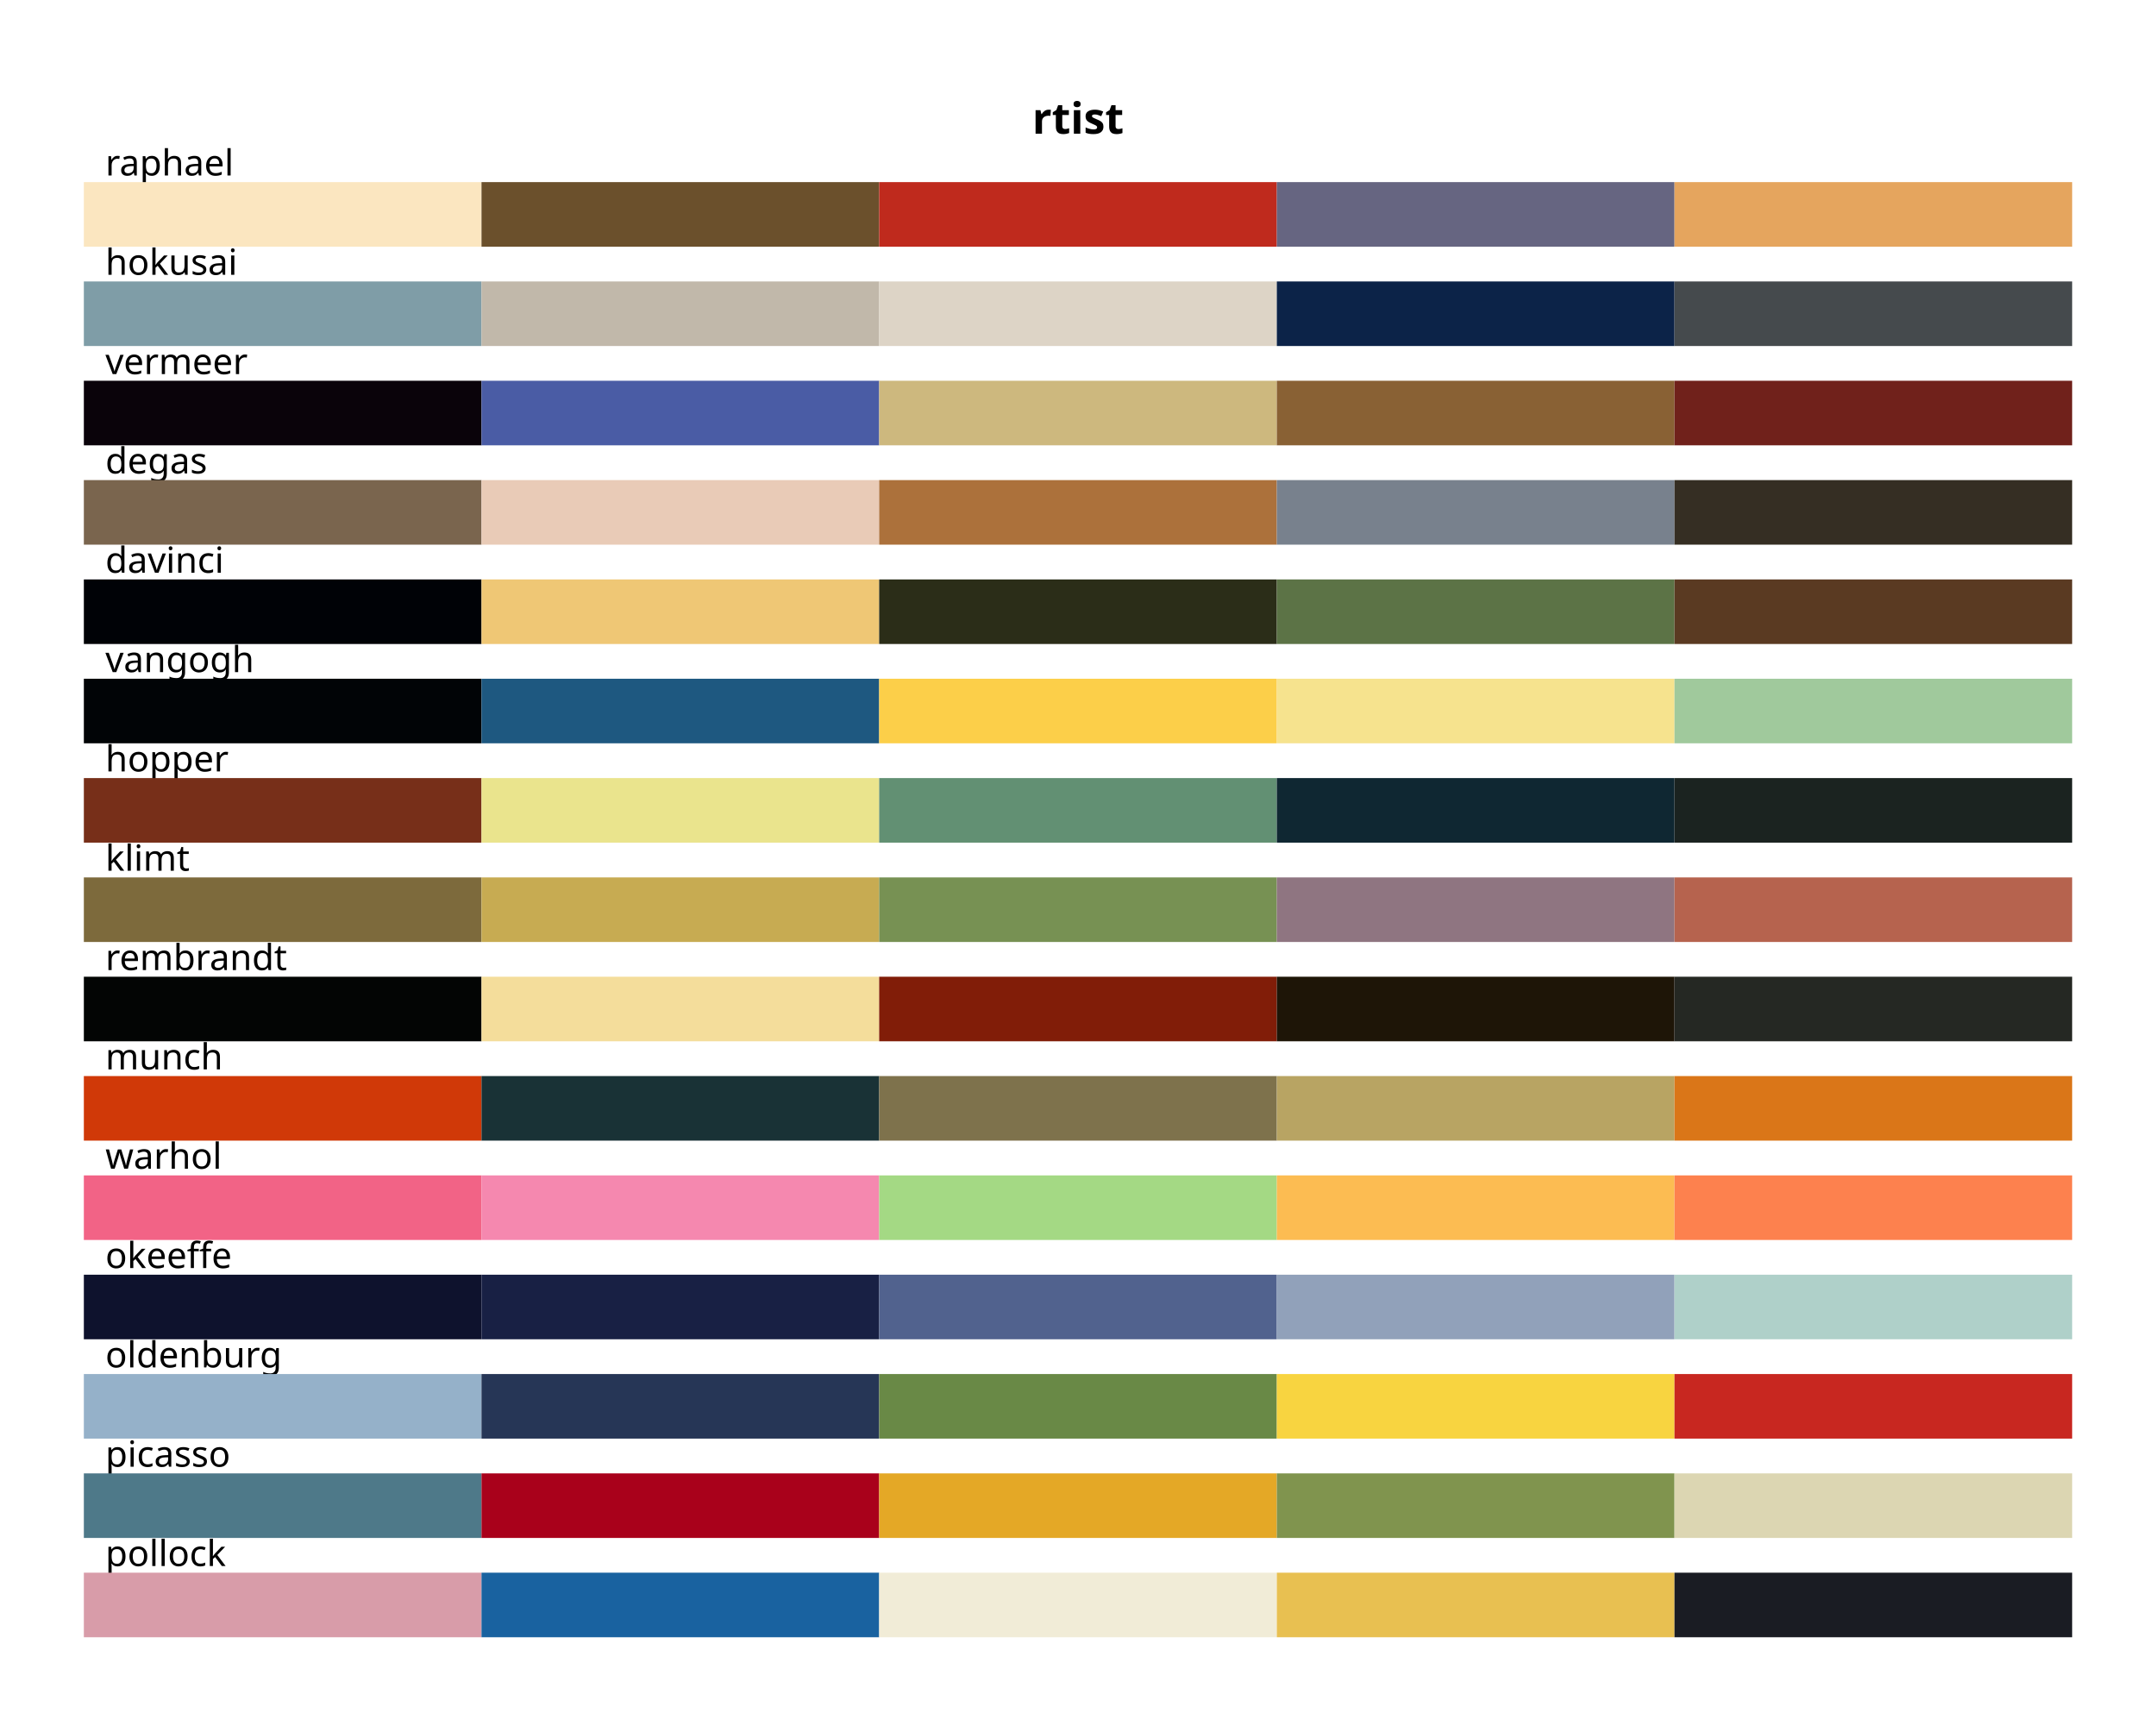
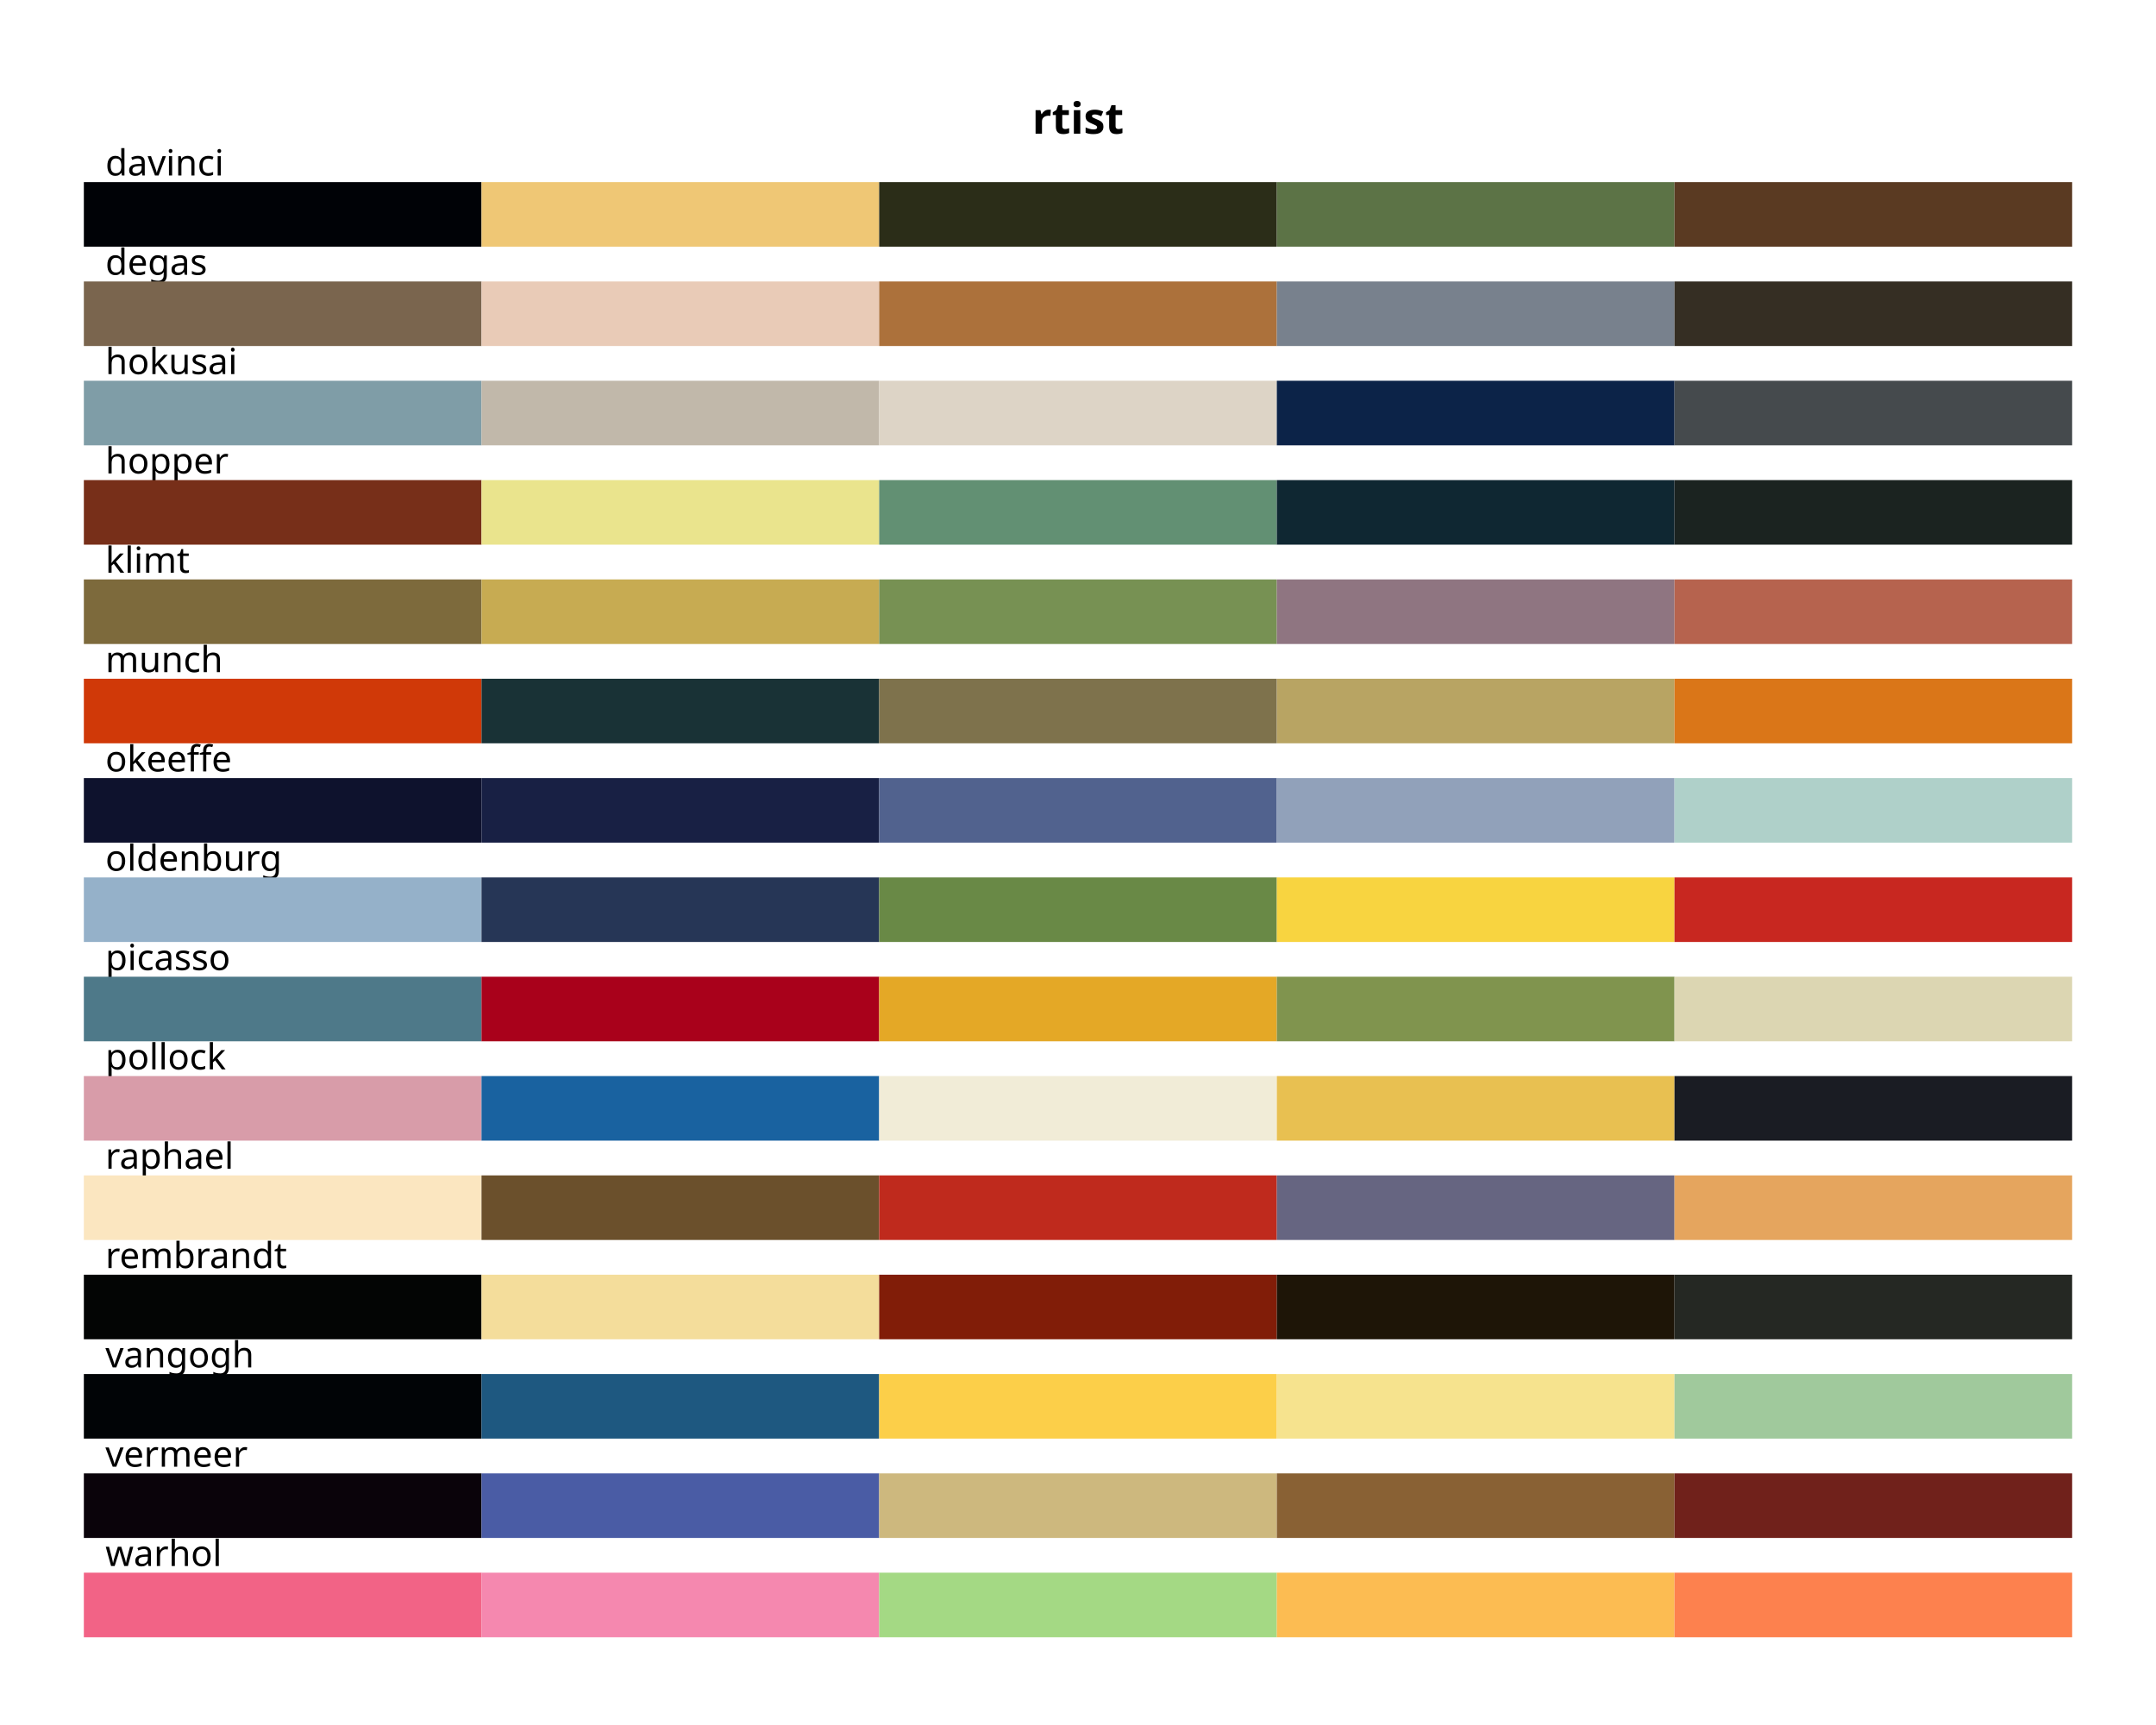
<svg xmlns="http://www.w3.org/2000/svg" class="svglite" data-engine-version="2.0" width="720.00pt" height="576.00pt" viewBox="0 0 720.00 576.00">
  <defs>
    <style type="text/css">
    .svglite line, .svglite polyline, .svglite polygon, .svglite path, .svglite rect, .svglite circle {
      fill: none;
      stroke: #000000;
      stroke-linecap: round;
      stroke-linejoin: round;
      stroke-miterlimit: 10.00;
    }
  </style>
  </defs>
  <rect width="100%" height="100%" style="stroke: none; fill: #FFFFFF;" />
  <defs>
    <clipPath id="cpMC4wMHw3MjAuMDB8MC4wMHw1NzYuMDA=">
      <rect x="0.00" y="0.00" width="720.00" height="576.00" />
    </clipPath>
  </defs>
  <g clip-path="url(#cpMC4wMHw3MjAuMDB8MC4wMHw1NzYuMDA=)">
    <text x="360.00" y="44.64" text-anchor="middle" style="font-size: 14.40px; font-weight: bold; font-family: sans;" textLength="23.20px" lengthAdjust="spacingAndGlyphs">rtist</text>
  </g>
  <defs>
    <clipPath id="cpMS40NHw3MTguNTZ8MS40NHw1NzQuNTY=">
      <rect x="1.44" y="1.44" width="717.12" height="573.12" />
    </clipPath>
  </defs>
  <g clip-path="url(#cpMS40NHw3MTguNTZ8MS40NHw1NzQuNTY=)">
-     <text x="35.20" y="58.59" style="font-size: 12.00px; font-family: sans;" textLength="40.03px" lengthAdjust="spacingAndGlyphs">raphael</text>
-     <rect x="28.00" y="60.81" width="132.80" height="21.56" style="stroke-width: 0.75; stroke: none; fill: #FBE6C0;" />
-     <rect x="160.80" y="60.81" width="132.80" height="21.56" style="stroke-width: 0.75; stroke: none; fill: #6B502C;" />
-     <rect x="293.60" y="60.81" width="132.80" height="21.56" style="stroke-width: 0.75; stroke: none; fill: #BF2A1D;" />
-     <rect x="426.40" y="60.81" width="132.80" height="21.56" style="stroke-width: 0.75; stroke: none; fill: #666581;" />
-     <rect x="559.20" y="60.81" width="132.80" height="21.56" style="stroke-width: 0.75; stroke: none; fill: #E5A55E;" />
-     <text x="35.20" y="91.75" style="font-size: 12.00px; font-family: sans;" textLength="41.37px" lengthAdjust="spacingAndGlyphs">hokusai</text>
-     <rect x="28.00" y="93.98" width="132.80" height="21.56" style="stroke-width: 0.75; stroke: none; fill: #7F9DA7;" />
-     <rect x="160.80" y="93.98" width="132.80" height="21.56" style="stroke-width: 0.75; stroke: none; fill: #C1B8AA;" />
-     <rect x="293.60" y="93.98" width="132.80" height="21.56" style="stroke-width: 0.75; stroke: none; fill: #DDD4C6;" />
-     <rect x="426.40" y="93.98" width="132.80" height="21.56" style="stroke-width: 0.75; stroke: none; fill: #0C2348;" />
-     <rect x="559.20" y="93.98" width="132.80" height="21.56" style="stroke-width: 0.75; stroke: none; fill: #454A4D;" />
-     <text x="35.20" y="124.92" style="font-size: 12.00px; font-family: sans;" textLength="44.02px" lengthAdjust="spacingAndGlyphs">vermeer</text>
-     <rect x="28.00" y="127.14" width="132.80" height="21.56" style="stroke-width: 0.75; stroke: none; fill: #0A030A;" />
-     <rect x="160.80" y="127.14" width="132.80" height="21.56" style="stroke-width: 0.75; stroke: none; fill: #4A5CA5;" />
-     <rect x="293.60" y="127.14" width="132.80" height="21.56" style="stroke-width: 0.75; stroke: none; fill: #CDB87E;" />
-     <rect x="426.40" y="127.14" width="132.80" height="21.56" style="stroke-width: 0.75; stroke: none; fill: #896134;" />
-     <rect x="559.20" y="127.14" width="132.80" height="21.56" style="stroke-width: 0.75; stroke: none; fill: #70211B;" />
-     <text x="35.20" y="158.09" style="font-size: 12.00px; font-family: sans;" textLength="32.70px" lengthAdjust="spacingAndGlyphs">degas</text>
-     <rect x="28.00" y="160.31" width="132.80" height="21.56" style="stroke-width: 0.75; stroke: none; fill: #7A654E;" />
-     <rect x="160.80" y="160.31" width="132.80" height="21.56" style="stroke-width: 0.75; stroke: none; fill: #E9CBB7;" />
-     <rect x="293.60" y="160.31" width="132.80" height="21.56" style="stroke-width: 0.75; stroke: none; fill: #AC713B;" />
-     <rect x="426.40" y="160.31" width="132.80" height="21.56" style="stroke-width: 0.75; stroke: none; fill: #78818D;" />
-     <rect x="559.20" y="160.31" width="132.80" height="21.56" style="stroke-width: 0.75; stroke: none; fill: #352E23;" />
-     <text x="35.20" y="191.25" style="font-size: 12.00px; font-family: sans;" textLength="37.36px" lengthAdjust="spacingAndGlyphs">davinci</text>
-     <rect x="28.00" y="193.48" width="132.80" height="21.56" style="stroke-width: 0.75; stroke: none; fill: #000206;" />
-     <rect x="160.80" y="193.48" width="132.80" height="21.56" style="stroke-width: 0.75; stroke: none; fill: #EFC775;" />
-     <rect x="293.60" y="193.48" width="132.80" height="21.56" style="stroke-width: 0.75; stroke: none; fill: #2B2D18;" />
-     <rect x="426.40" y="193.48" width="132.80" height="21.56" style="stroke-width: 0.75; stroke: none; fill: #5C7346;" />
-     <rect x="559.20" y="193.48" width="132.80" height="21.56" style="stroke-width: 0.75; stroke: none; fill: #5A3A22;" />
-     <text x="35.20" y="224.42" style="font-size: 12.00px; font-family: sans;" textLength="46.05px" lengthAdjust="spacingAndGlyphs">vangogh</text>
-     <rect x="28.00" y="226.64" width="132.80" height="21.56" style="stroke-width: 0.75; stroke: none; fill: #010406;" />
-     <rect x="160.80" y="226.64" width="132.80" height="21.56" style="stroke-width: 0.75; stroke: none; fill: #1E5880;" />
-     <rect x="293.60" y="226.64" width="132.80" height="21.56" style="stroke-width: 0.75; stroke: none; fill: #FCCF49;" />
-     <rect x="426.40" y="226.64" width="132.80" height="21.56" style="stroke-width: 0.75; stroke: none; fill: #F6E38E;" />
-     <rect x="559.20" y="226.64" width="132.80" height="21.56" style="stroke-width: 0.75; stroke: none; fill: #A0C99C;" />
-     <text x="35.20" y="257.59" style="font-size: 12.00px; font-family: sans;" textLength="37.37px" lengthAdjust="spacingAndGlyphs">hopper</text>
-     <rect x="28.00" y="259.81" width="132.80" height="21.56" style="stroke-width: 0.75; stroke: none; fill: #772F19;" />
-     <rect x="160.80" y="259.81" width="132.80" height="21.56" style="stroke-width: 0.75; stroke: none; fill: #EAE48D;" />
-     <rect x="293.60" y="259.81" width="132.80" height="21.56" style="stroke-width: 0.75; stroke: none; fill: #629073;" />
-     <rect x="426.40" y="259.81" width="132.80" height="21.56" style="stroke-width: 0.75; stroke: none; fill: #0F2732;" />
-     <rect x="559.20" y="259.81" width="132.80" height="21.56" style="stroke-width: 0.75; stroke: none; fill: #1B2320;" />
-     <text x="35.20" y="290.75" style="font-size: 12.00px; font-family: sans;" textLength="24.67px" lengthAdjust="spacingAndGlyphs">klimt</text>
-     <rect x="28.00" y="292.98" width="132.80" height="21.56" style="stroke-width: 0.75; stroke: none; fill: #7D6A3C;" />
-     <rect x="160.80" y="292.98" width="132.80" height="21.56" style="stroke-width: 0.75; stroke: none; fill: #C7AB52;" />
-     <rect x="293.60" y="292.98" width="132.80" height="21.56" style="stroke-width: 0.75; stroke: none; fill: #779153;" />
-     <rect x="426.40" y="292.98" width="132.80" height="21.56" style="stroke-width: 0.75; stroke: none; fill: #8F7581;" />
-     <rect x="559.20" y="292.98" width="132.80" height="21.56" style="stroke-width: 0.75; stroke: none; fill: #B6634E;" />
-     <text x="35.20" y="323.92" style="font-size: 12.00px; font-family: sans;" textLength="54.70px" lengthAdjust="spacingAndGlyphs">rembrandt</text>
-     <rect x="28.00" y="326.14" width="132.80" height="21.56" style="stroke-width: 0.75; stroke: none; fill: #030504;" />
-     <rect x="160.80" y="326.14" width="132.80" height="21.56" style="stroke-width: 0.75; stroke: none; fill: #F4DD9B;" />
-     <rect x="293.60" y="326.14" width="132.80" height="21.56" style="stroke-width: 0.75; stroke: none; fill: #811D08;" />
-     <rect x="426.40" y="326.14" width="132.80" height="21.56" style="stroke-width: 0.75; stroke: none; fill: #1E1507;" />
-     <rect x="559.20" y="326.14" width="132.80" height="21.56" style="stroke-width: 0.75; stroke: none; fill: #252823;" />
-     <text x="35.20" y="357.09" style="font-size: 12.00px; font-family: sans;" textLength="36.03px" lengthAdjust="spacingAndGlyphs">munch</text>
-     <rect x="28.00" y="359.31" width="132.80" height="21.56" style="stroke-width: 0.75; stroke: none; fill: #D03908;" />
-     <rect x="160.80" y="359.31" width="132.80" height="21.56" style="stroke-width: 0.75; stroke: none; fill: #193236;" />
-     <rect x="293.60" y="359.31" width="132.80" height="21.56" style="stroke-width: 0.75; stroke: none; fill: #7E724C;" />
-     <rect x="426.40" y="359.31" width="132.80" height="21.56" style="stroke-width: 0.75; stroke: none; fill: #B8A463;" />
-     <rect x="559.20" y="359.31" width="132.80" height="21.56" style="stroke-width: 0.75; stroke: none; fill: #DA7618;" />
-     <text x="35.20" y="390.25" style="font-size: 12.00px; font-family: sans;" textLength="35.35px" lengthAdjust="spacingAndGlyphs">warhol</text>
-     <rect x="28.00" y="392.48" width="132.80" height="21.56" style="stroke-width: 0.75; stroke: none; fill: #F26386;" />
-     <rect x="160.80" y="392.48" width="132.80" height="21.56" style="stroke-width: 0.75; stroke: none; fill: #F588AF;" />
-     <rect x="293.60" y="392.48" width="132.80" height="21.56" style="stroke-width: 0.75; stroke: none; fill: #A4D984;" />
-     <rect x="426.40" y="392.48" width="132.80" height="21.56" style="stroke-width: 0.75; stroke: none; fill: #FCBC52;" />
-     <rect x="559.20" y="392.48" width="132.80" height="21.56" style="stroke-width: 0.75; stroke: none; fill: #FD814E;" />
-     <text x="35.20" y="423.42" style="font-size: 12.00px; font-family: sans;" textLength="39.37px" lengthAdjust="spacingAndGlyphs">okeeffe</text>
-     <rect x="28.00" y="425.64" width="132.80" height="21.56" style="stroke-width: 0.75; stroke: none; fill: #0E122D;" />
-     <rect x="160.80" y="425.64" width="132.80" height="21.56" style="stroke-width: 0.75; stroke: none; fill: #182044;" />
-     <rect x="293.60" y="425.64" width="132.80" height="21.56" style="stroke-width: 0.75; stroke: none; fill: #51628E;" />
-     <rect x="426.40" y="425.64" width="132.80" height="21.56" style="stroke-width: 0.75; stroke: none; fill: #91A1BA;" />
-     <rect x="559.20" y="425.64" width="132.80" height="21.56" style="stroke-width: 0.75; stroke: none; fill: #AFD0C9;" />
-     <text x="35.20" y="456.59" style="font-size: 12.00px; font-family: sans;" textLength="53.38px" lengthAdjust="spacingAndGlyphs">oldenburg</text>
-     <rect x="28.00" y="458.81" width="132.80" height="21.56" style="stroke-width: 0.75; stroke: none; fill: #95B1C9;" />
-     <rect x="160.80" y="458.81" width="132.80" height="21.56" style="stroke-width: 0.75; stroke: none; fill: #263656;" />
-     <rect x="293.60" y="458.81" width="132.80" height="21.56" style="stroke-width: 0.75; stroke: none; fill: #698946;" />
-     <rect x="426.40" y="458.81" width="132.80" height="21.56" style="stroke-width: 0.75; stroke: none; fill: #F8D440;" />
-     <rect x="559.20" y="458.81" width="132.80" height="21.56" style="stroke-width: 0.75; stroke: none; fill: #C82720;" />
-     <text x="35.20" y="489.75" style="font-size: 12.00px; font-family: sans;" textLength="40.70px" lengthAdjust="spacingAndGlyphs">picasso</text>
-     <rect x="28.00" y="491.98" width="132.80" height="21.56" style="stroke-width: 0.75; stroke: none; fill: #4E7989;" />
-     <rect x="160.80" y="491.98" width="132.80" height="21.56" style="stroke-width: 0.75; stroke: none; fill: #A9011B;" />
-     <rect x="293.60" y="491.98" width="132.80" height="21.56" style="stroke-width: 0.75; stroke: none; fill: #E4A826;" />
-     <rect x="426.40" y="491.98" width="132.80" height="21.56" style="stroke-width: 0.75; stroke: none; fill: #80944E;" />
-     <rect x="559.20" y="491.98" width="132.80" height="21.56" style="stroke-width: 0.75; stroke: none; fill: #DCD6B2;" />
-     <text x="35.20" y="522.92" style="font-size: 12.00px; font-family: sans;" textLength="37.36px" lengthAdjust="spacingAndGlyphs">pollock</text>
-     <rect x="28.00" y="525.14" width="132.80" height="21.56" style="stroke-width: 0.75; stroke: none; fill: #D89CA9;" />
-     <rect x="160.80" y="525.14" width="132.80" height="21.56" style="stroke-width: 0.75; stroke: none; fill: #1962A0;" />
-     <rect x="293.60" y="525.14" width="132.80" height="21.56" style="stroke-width: 0.75; stroke: none; fill: #F1ECD7;" />
-     <rect x="426.40" y="525.14" width="132.80" height="21.56" style="stroke-width: 0.75; stroke: none; fill: #E8C051;" />
-     <rect x="559.20" y="525.14" width="132.80" height="21.56" style="stroke-width: 0.75; stroke: none; fill: #1A1C23;" />
+     <text x="35.20" y="58.59" style="font-size: 12.00px; font-family: sans;" textLength="37.36px" lengthAdjust="spacingAndGlyphs">davinci</text>
+     <rect x="28.00" y="60.81" width="132.80" height="21.56" style="stroke-width: 0.75; stroke: none; fill: #000206;" />
+     <rect x="160.80" y="60.81" width="132.80" height="21.56" style="stroke-width: 0.75; stroke: none; fill: #EFC775;" />
+     <rect x="293.60" y="60.81" width="132.80" height="21.56" style="stroke-width: 0.75; stroke: none; fill: #2B2D18;" />
+     <rect x="426.40" y="60.81" width="132.80" height="21.56" style="stroke-width: 0.75; stroke: none; fill: #5C7346;" />
+     <rect x="559.20" y="60.81" width="132.80" height="21.56" style="stroke-width: 0.75; stroke: none; fill: #5A3A22;" />
+     <text x="35.20" y="91.75" style="font-size: 12.00px; font-family: sans;" textLength="32.70px" lengthAdjust="spacingAndGlyphs">degas</text>
+     <rect x="28.00" y="93.98" width="132.80" height="21.56" style="stroke-width: 0.75; stroke: none; fill: #7A654E;" />
+     <rect x="160.80" y="93.98" width="132.80" height="21.56" style="stroke-width: 0.75; stroke: none; fill: #E9CBB7;" />
+     <rect x="293.60" y="93.98" width="132.80" height="21.56" style="stroke-width: 0.75; stroke: none; fill: #AC713B;" />
+     <rect x="426.40" y="93.98" width="132.80" height="21.56" style="stroke-width: 0.75; stroke: none; fill: #78818D;" />
+     <rect x="559.20" y="93.98" width="132.80" height="21.56" style="stroke-width: 0.75; stroke: none; fill: #352E23;" />
+     <text x="35.20" y="124.92" style="font-size: 12.00px; font-family: sans;" textLength="41.37px" lengthAdjust="spacingAndGlyphs">hokusai</text>
+     <rect x="28.00" y="127.14" width="132.80" height="21.56" style="stroke-width: 0.75; stroke: none; fill: #7F9DA7;" />
+     <rect x="160.80" y="127.14" width="132.80" height="21.56" style="stroke-width: 0.75; stroke: none; fill: #C1B8AA;" />
+     <rect x="293.60" y="127.14" width="132.80" height="21.56" style="stroke-width: 0.75; stroke: none; fill: #DDD4C6;" />
+     <rect x="426.40" y="127.14" width="132.80" height="21.56" style="stroke-width: 0.75; stroke: none; fill: #0C2348;" />
+     <rect x="559.20" y="127.14" width="132.80" height="21.56" style="stroke-width: 0.75; stroke: none; fill: #454A4D;" />
+     <text x="35.20" y="158.09" style="font-size: 12.00px; font-family: sans;" textLength="37.37px" lengthAdjust="spacingAndGlyphs">hopper</text>
+     <rect x="28.00" y="160.31" width="132.80" height="21.56" style="stroke-width: 0.75; stroke: none; fill: #772F19;" />
+     <rect x="160.80" y="160.31" width="132.80" height="21.56" style="stroke-width: 0.75; stroke: none; fill: #EAE48D;" />
+     <rect x="293.60" y="160.31" width="132.80" height="21.56" style="stroke-width: 0.75; stroke: none; fill: #629073;" />
+     <rect x="426.40" y="160.31" width="132.80" height="21.56" style="stroke-width: 0.75; stroke: none; fill: #0F2732;" />
+     <rect x="559.20" y="160.31" width="132.80" height="21.56" style="stroke-width: 0.75; stroke: none; fill: #1B2320;" />
+     <text x="35.20" y="191.25" style="font-size: 12.00px; font-family: sans;" textLength="24.67px" lengthAdjust="spacingAndGlyphs">klimt</text>
+     <rect x="28.00" y="193.48" width="132.80" height="21.56" style="stroke-width: 0.75; stroke: none; fill: #7D6A3C;" />
+     <rect x="160.80" y="193.48" width="132.80" height="21.56" style="stroke-width: 0.75; stroke: none; fill: #C7AB52;" />
+     <rect x="293.60" y="193.48" width="132.80" height="21.56" style="stroke-width: 0.75; stroke: none; fill: #779153;" />
+     <rect x="426.40" y="193.48" width="132.80" height="21.56" style="stroke-width: 0.75; stroke: none; fill: #8F7581;" />
+     <rect x="559.20" y="193.48" width="132.80" height="21.56" style="stroke-width: 0.75; stroke: none; fill: #B6634E;" />
+     <text x="35.20" y="224.42" style="font-size: 12.00px; font-family: sans;" textLength="36.03px" lengthAdjust="spacingAndGlyphs">munch</text>
+     <rect x="28.00" y="226.64" width="132.80" height="21.56" style="stroke-width: 0.75; stroke: none; fill: #D03908;" />
+     <rect x="160.80" y="226.64" width="132.80" height="21.56" style="stroke-width: 0.75; stroke: none; fill: #193236;" />
+     <rect x="293.60" y="226.64" width="132.80" height="21.56" style="stroke-width: 0.75; stroke: none; fill: #7E724C;" />
+     <rect x="426.40" y="226.64" width="132.80" height="21.56" style="stroke-width: 0.75; stroke: none; fill: #B8A463;" />
+     <rect x="559.20" y="226.64" width="132.80" height="21.56" style="stroke-width: 0.75; stroke: none; fill: #DA7618;" />
+     <text x="35.20" y="257.59" style="font-size: 12.00px; font-family: sans;" textLength="39.37px" lengthAdjust="spacingAndGlyphs">okeeffe</text>
+     <rect x="28.00" y="259.81" width="132.80" height="21.56" style="stroke-width: 0.75; stroke: none; fill: #0E122D;" />
+     <rect x="160.80" y="259.81" width="132.80" height="21.56" style="stroke-width: 0.75; stroke: none; fill: #182044;" />
+     <rect x="293.60" y="259.81" width="132.80" height="21.56" style="stroke-width: 0.75; stroke: none; fill: #51628E;" />
+     <rect x="426.40" y="259.81" width="132.80" height="21.56" style="stroke-width: 0.75; stroke: none; fill: #91A1BA;" />
+     <rect x="559.20" y="259.81" width="132.80" height="21.56" style="stroke-width: 0.75; stroke: none; fill: #AFD0C9;" />
+     <text x="35.20" y="290.75" style="font-size: 12.00px; font-family: sans;" textLength="53.38px" lengthAdjust="spacingAndGlyphs">oldenburg</text>
+     <rect x="28.00" y="292.98" width="132.80" height="21.56" style="stroke-width: 0.75; stroke: none; fill: #95B1C9;" />
+     <rect x="160.80" y="292.98" width="132.80" height="21.56" style="stroke-width: 0.75; stroke: none; fill: #263656;" />
+     <rect x="293.60" y="292.98" width="132.80" height="21.56" style="stroke-width: 0.75; stroke: none; fill: #698946;" />
+     <rect x="426.40" y="292.98" width="132.80" height="21.56" style="stroke-width: 0.75; stroke: none; fill: #F8D440;" />
+     <rect x="559.20" y="292.98" width="132.80" height="21.56" style="stroke-width: 0.75; stroke: none; fill: #C82720;" />
+     <text x="35.20" y="323.92" style="font-size: 12.00px; font-family: sans;" textLength="40.70px" lengthAdjust="spacingAndGlyphs">picasso</text>
+     <rect x="28.00" y="326.14" width="132.80" height="21.56" style="stroke-width: 0.75; stroke: none; fill: #4E7989;" />
+     <rect x="160.80" y="326.14" width="132.80" height="21.56" style="stroke-width: 0.75; stroke: none; fill: #A9011B;" />
+     <rect x="293.60" y="326.14" width="132.80" height="21.56" style="stroke-width: 0.75; stroke: none; fill: #E4A826;" />
+     <rect x="426.40" y="326.14" width="132.80" height="21.56" style="stroke-width: 0.75; stroke: none; fill: #80944E;" />
+     <rect x="559.20" y="326.14" width="132.80" height="21.56" style="stroke-width: 0.75; stroke: none; fill: #DCD6B2;" />
+     <text x="35.20" y="357.09" style="font-size: 12.00px; font-family: sans;" textLength="37.36px" lengthAdjust="spacingAndGlyphs">pollock</text>
+     <rect x="28.00" y="359.31" width="132.80" height="21.56" style="stroke-width: 0.75; stroke: none; fill: #D89CA9;" />
+     <rect x="160.80" y="359.31" width="132.80" height="21.56" style="stroke-width: 0.75; stroke: none; fill: #1962A0;" />
+     <rect x="293.60" y="359.31" width="132.80" height="21.56" style="stroke-width: 0.75; stroke: none; fill: #F1ECD7;" />
+     <rect x="426.40" y="359.31" width="132.80" height="21.56" style="stroke-width: 0.75; stroke: none; fill: #E8C051;" />
+     <rect x="559.20" y="359.31" width="132.80" height="21.56" style="stroke-width: 0.75; stroke: none; fill: #1A1C23;" />
+     <text x="35.20" y="390.25" style="font-size: 12.00px; font-family: sans;" textLength="40.03px" lengthAdjust="spacingAndGlyphs">raphael</text>
+     <rect x="28.00" y="392.48" width="132.80" height="21.56" style="stroke-width: 0.75; stroke: none; fill: #FBE6C0;" />
+     <rect x="160.80" y="392.48" width="132.80" height="21.56" style="stroke-width: 0.75; stroke: none; fill: #6B502C;" />
+     <rect x="293.60" y="392.48" width="132.80" height="21.56" style="stroke-width: 0.75; stroke: none; fill: #BF2A1D;" />
+     <rect x="426.40" y="392.48" width="132.80" height="21.56" style="stroke-width: 0.75; stroke: none; fill: #666581;" />
+     <rect x="559.20" y="392.48" width="132.80" height="21.56" style="stroke-width: 0.75; stroke: none; fill: #E5A55E;" />
+     <text x="35.20" y="423.42" style="font-size: 12.00px; font-family: sans;" textLength="54.70px" lengthAdjust="spacingAndGlyphs">rembrandt</text>
+     <rect x="28.00" y="425.64" width="132.80" height="21.56" style="stroke-width: 0.75; stroke: none; fill: #030504;" />
+     <rect x="160.80" y="425.64" width="132.80" height="21.56" style="stroke-width: 0.75; stroke: none; fill: #F4DD9B;" />
+     <rect x="293.60" y="425.64" width="132.80" height="21.56" style="stroke-width: 0.75; stroke: none; fill: #811D08;" />
+     <rect x="426.40" y="425.64" width="132.80" height="21.56" style="stroke-width: 0.75; stroke: none; fill: #1E1507;" />
+     <rect x="559.20" y="425.64" width="132.80" height="21.56" style="stroke-width: 0.75; stroke: none; fill: #252823;" />
+     <text x="35.20" y="456.59" style="font-size: 12.00px; font-family: sans;" textLength="46.05px" lengthAdjust="spacingAndGlyphs">vangogh</text>
+     <rect x="28.00" y="458.81" width="132.80" height="21.56" style="stroke-width: 0.75; stroke: none; fill: #010406;" />
+     <rect x="160.80" y="458.81" width="132.80" height="21.56" style="stroke-width: 0.75; stroke: none; fill: #1E5880;" />
+     <rect x="293.60" y="458.81" width="132.80" height="21.56" style="stroke-width: 0.75; stroke: none; fill: #FCCF49;" />
+     <rect x="426.40" y="458.81" width="132.80" height="21.56" style="stroke-width: 0.75; stroke: none; fill: #F6E38E;" />
+     <rect x="559.20" y="458.81" width="132.80" height="21.56" style="stroke-width: 0.75; stroke: none; fill: #A0C99C;" />
+     <text x="35.20" y="489.75" style="font-size: 12.00px; font-family: sans;" textLength="44.02px" lengthAdjust="spacingAndGlyphs">vermeer</text>
+     <rect x="28.00" y="491.98" width="132.80" height="21.56" style="stroke-width: 0.75; stroke: none; fill: #0A030A;" />
+     <rect x="160.80" y="491.98" width="132.80" height="21.56" style="stroke-width: 0.75; stroke: none; fill: #4A5CA5;" />
+     <rect x="293.60" y="491.98" width="132.80" height="21.56" style="stroke-width: 0.75; stroke: none; fill: #CDB87E;" />
+     <rect x="426.40" y="491.98" width="132.80" height="21.56" style="stroke-width: 0.75; stroke: none; fill: #896134;" />
+     <rect x="559.20" y="491.98" width="132.80" height="21.56" style="stroke-width: 0.75; stroke: none; fill: #70211B;" />
+     <text x="35.20" y="522.92" style="font-size: 12.00px; font-family: sans;" textLength="35.35px" lengthAdjust="spacingAndGlyphs">warhol</text>
+     <rect x="28.00" y="525.14" width="132.80" height="21.56" style="stroke-width: 0.75; stroke: none; fill: #F26386;" />
+     <rect x="160.80" y="525.14" width="132.80" height="21.56" style="stroke-width: 0.75; stroke: none; fill: #F588AF;" />
+     <rect x="293.60" y="525.14" width="132.80" height="21.56" style="stroke-width: 0.75; stroke: none; fill: #A4D984;" />
+     <rect x="426.40" y="525.14" width="132.80" height="21.56" style="stroke-width: 0.75; stroke: none; fill: #FCBC52;" />
+     <rect x="559.20" y="525.14" width="132.80" height="21.56" style="stroke-width: 0.75; stroke: none; fill: #FD814E;" />
  </g>
</svg>
